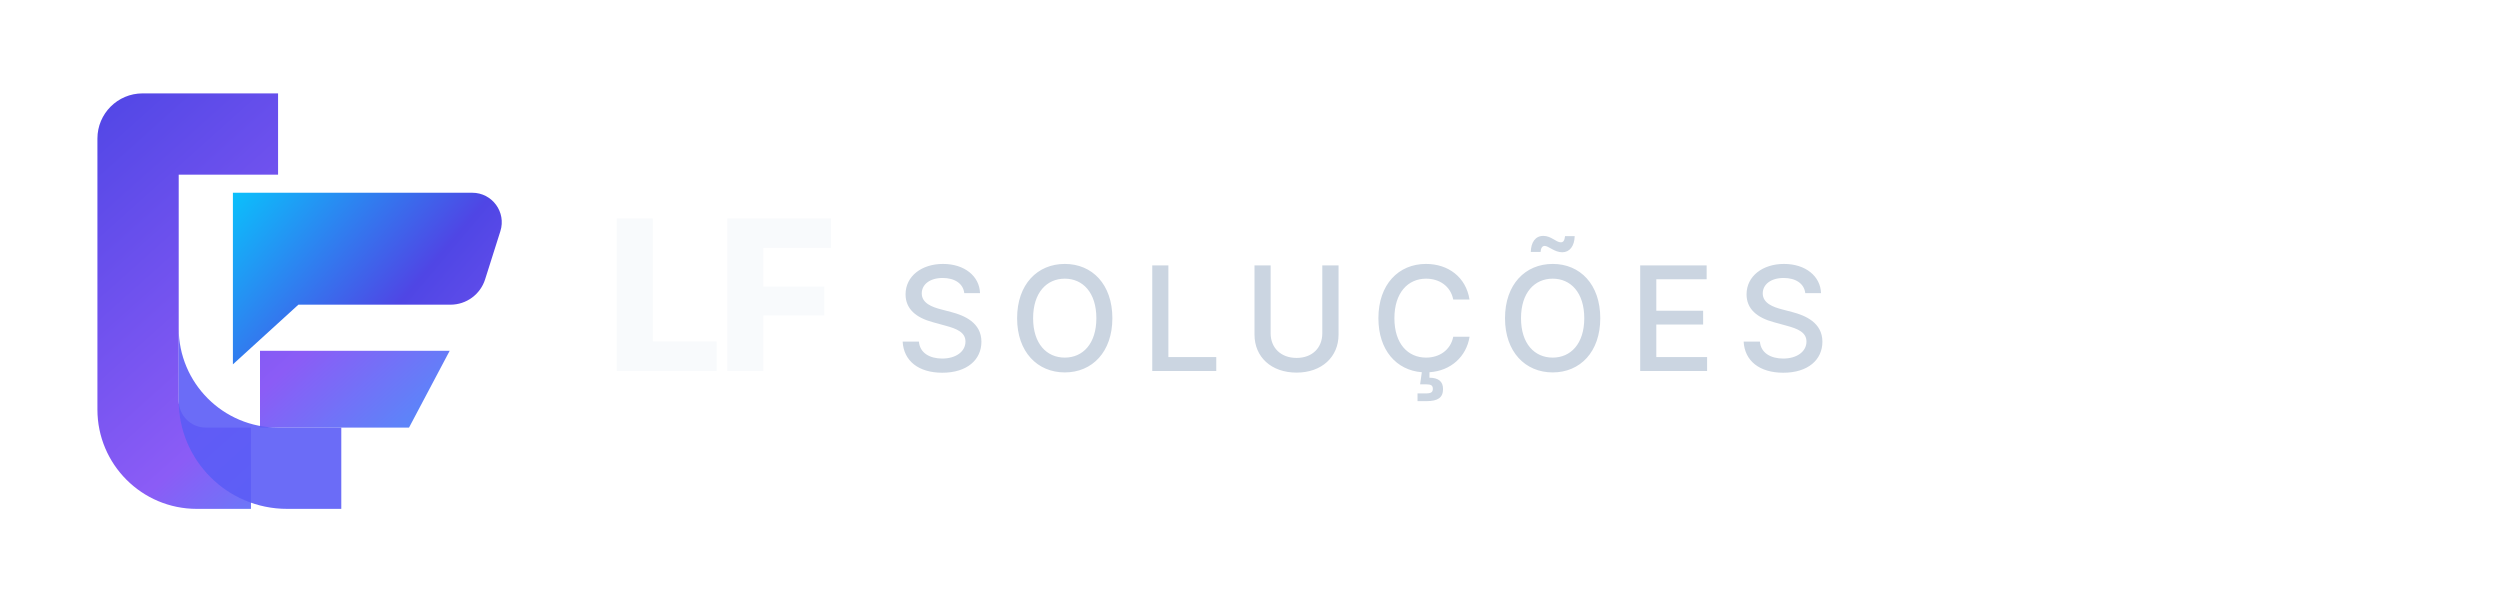
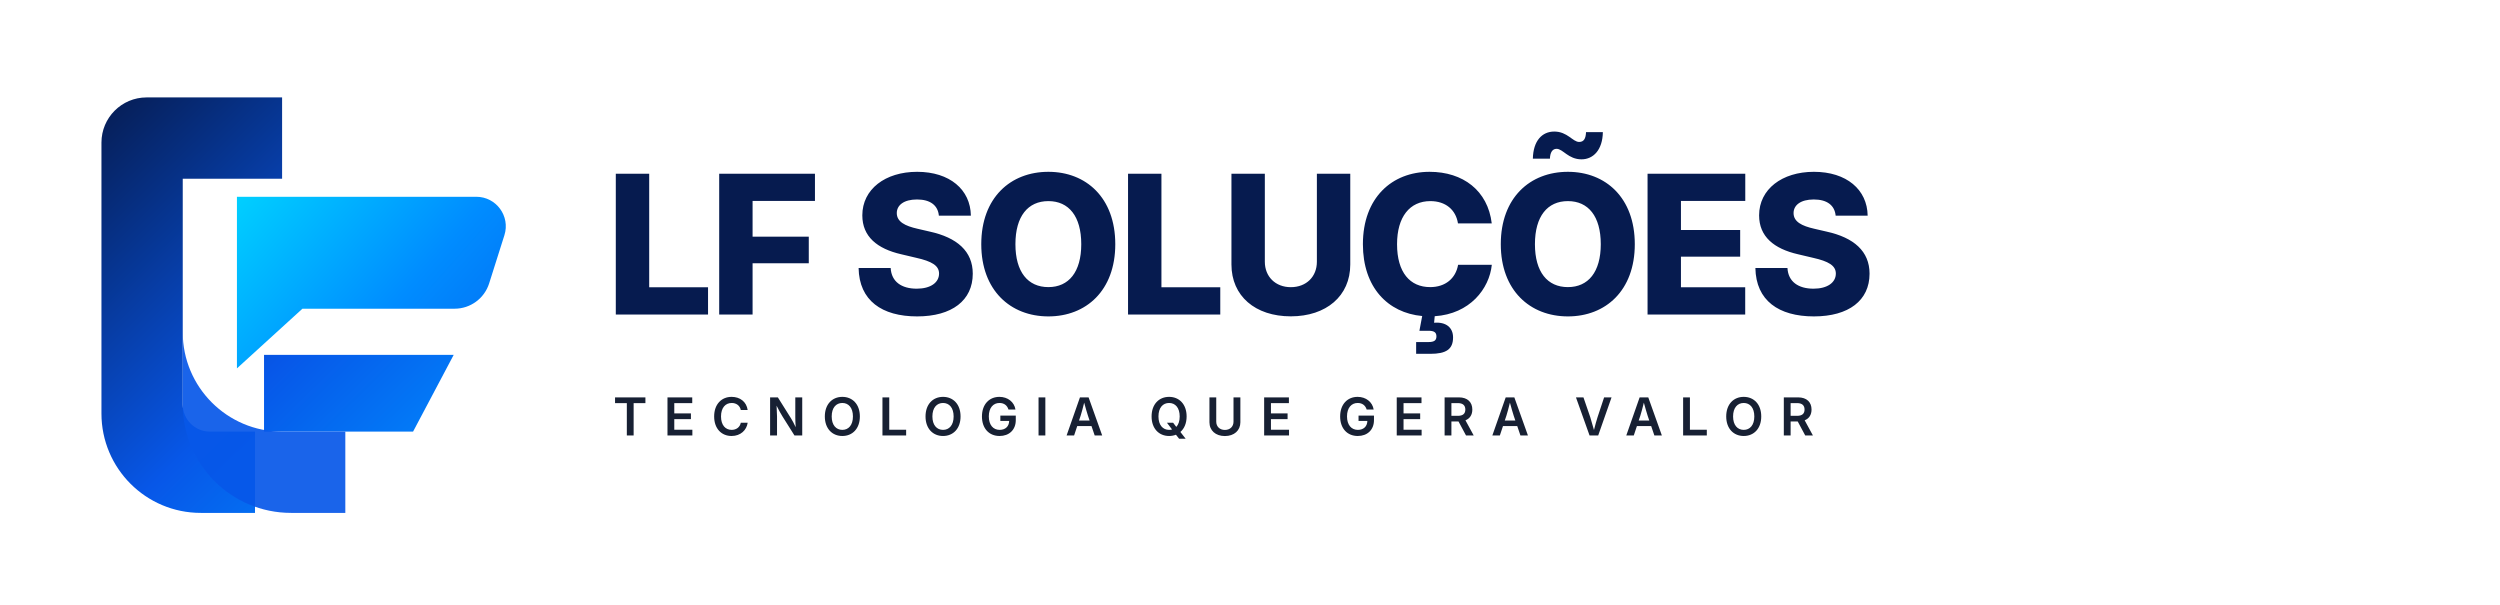
<svg xmlns="http://www.w3.org/2000/svg" width="620" height="150" viewBox="0 0 620 150" fill="none" role="img" aria-labelledby="title desc">
  <defs>
-     <linearGradient id="p2a" x1="18" y1="16" x2="122" y2="132" gradientUnits="userSpaceOnUse">
-       <stop stop-color="#4F46E5" />
-       <stop offset=".48" stop-color="#8B5CF6" />
+     <linearGradient id="corpA" x1="16" y1="18" x2="126" y2="130" gradientUnits="userSpaceOnUse">
+       <stop stop-color="#061B4F" />
+       <stop offset=".45" stop-color="#0757E8" />
+       <stop offset=".76" stop-color="#008CFF" />
      <stop offset="1" stop-color="#00D4FF" />
    </linearGradient>
-     <linearGradient id="p2b" x1="42" y1="36" x2="120" y2="102" gradientUnits="userSpaceOnUse">
+     <linearGradient id="corpB" x1="46" y1="38" x2="116" y2="100" gradientUnits="userSpaceOnUse">
      <stop stop-color="#00D4FF" />
-       <stop offset=".5" stop-color="#4F46E5" />
-       <stop offset="1" stop-color="#8B5CF6" />
+       <stop offset=".48" stop-color="#008CFF" />
+       <stop offset="1" stop-color="#0757E8" />
    </linearGradient>
  </defs>
-   <g transform="translate(4 3) scale(1.12)">
-     <path d="M28 18C22.477 18 18 22.477 18 28V88C18 100.15 27.85 110 40 110H52V92H42C38.686 92 36 89.314 36 86V36H58V18H28Z" fill="url(#p2a)" />
-     <path d="M48 40H101C105.418 40 108.561 44.298 107.226 48.51L103.846 59.18C102.789 62.516 99.692 64.786 96.192 64.786H62.5L48 78V40Z" fill="url(#p2b)" />
-     <path d="M54 75H96L87 92H54V75Z" fill="url(#p2a)" />
-     <path d="M36 86C36 99.255 46.745 110 60 110H72V92H58C45.85 92 36 82.15 36 70V86Z" fill="#5B5CF6" opacity=".9" />
+   <g transform="translate(5 4) scale(1.12)">
+     <path d="M28 18C22.477 18 18 22.477 18 28V88C18 100.15 27.85 110 40 110H52V92H42C38.686 92 36 89.314 36 86V36H58V18H28Z" fill="url(#corpA)" />
+     <path d="M48 40H101C105.418 40 108.561 44.298 107.226 48.51L103.846 59.18C102.789 62.516 99.692 64.786 96.192 64.786H62.5L48 78V40Z" fill="url(#corpB)" />
+     <path d="M54 75H96L87 92H54V75Z" fill="url(#corpA)" />
+     <path d="M36 86C36 99.255 46.745 110 60 110H72V92H58C45.85 92 36 82.15 36 70V86Z" fill="#0757E8" opacity=".92" />
  </g>
-   <text x="150" y="92" fill="#F8FAFC" font-family="Inter,Arial,sans-serif" font-size="52" font-weight="800" letter-spacing="-2">LF</text>
-   <text x="222" y="92" fill="#CBD5E1" font-family="Inter,Arial,sans-serif" font-size="36" font-weight="500" letter-spacing="5">SOLUÇÕES</text>
+   <text x="150" y="78" fill="#061B4F" font-family="Inter,Arial,sans-serif" font-size="48" font-weight="800" letter-spacing="-1.5">LF SOLUÇÕES</text>
+   <text x="152" y="108" fill="#172033" font-family="Inter,Arial,sans-serif" font-size="13" font-weight="600" letter-spacing="4">TECNOLOGIA QUE GERA VALOR</text>
</svg>
